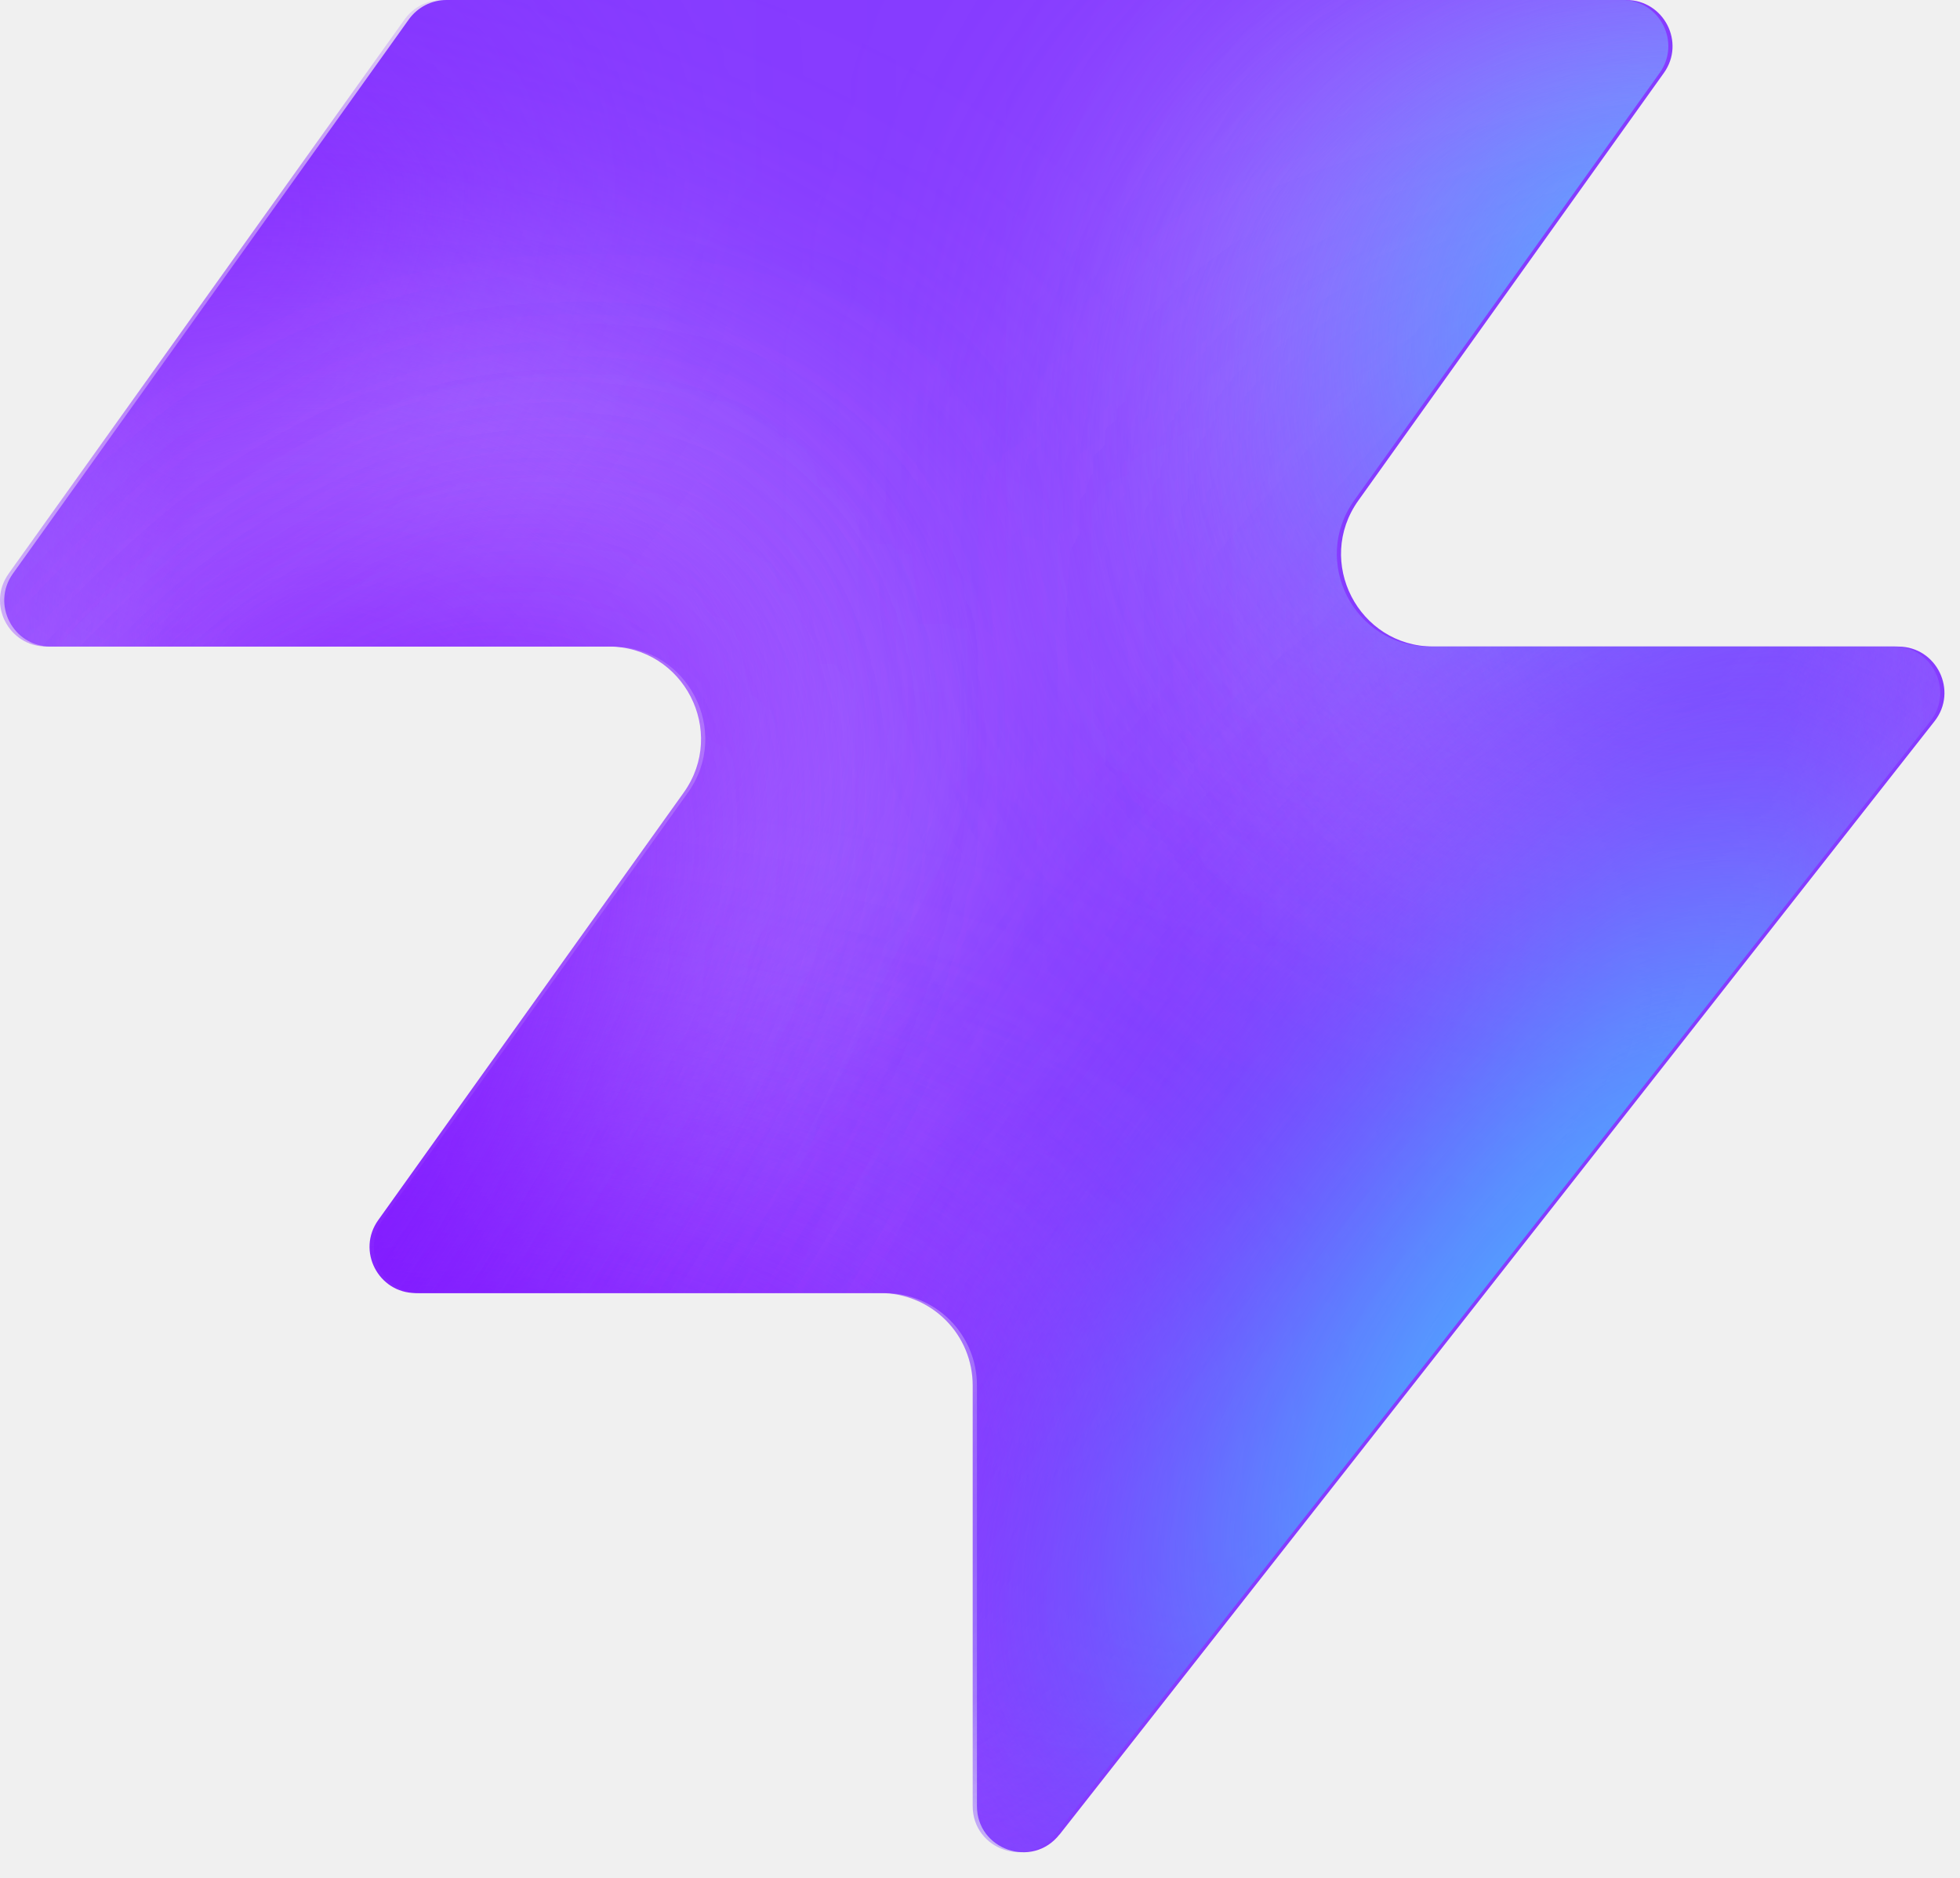
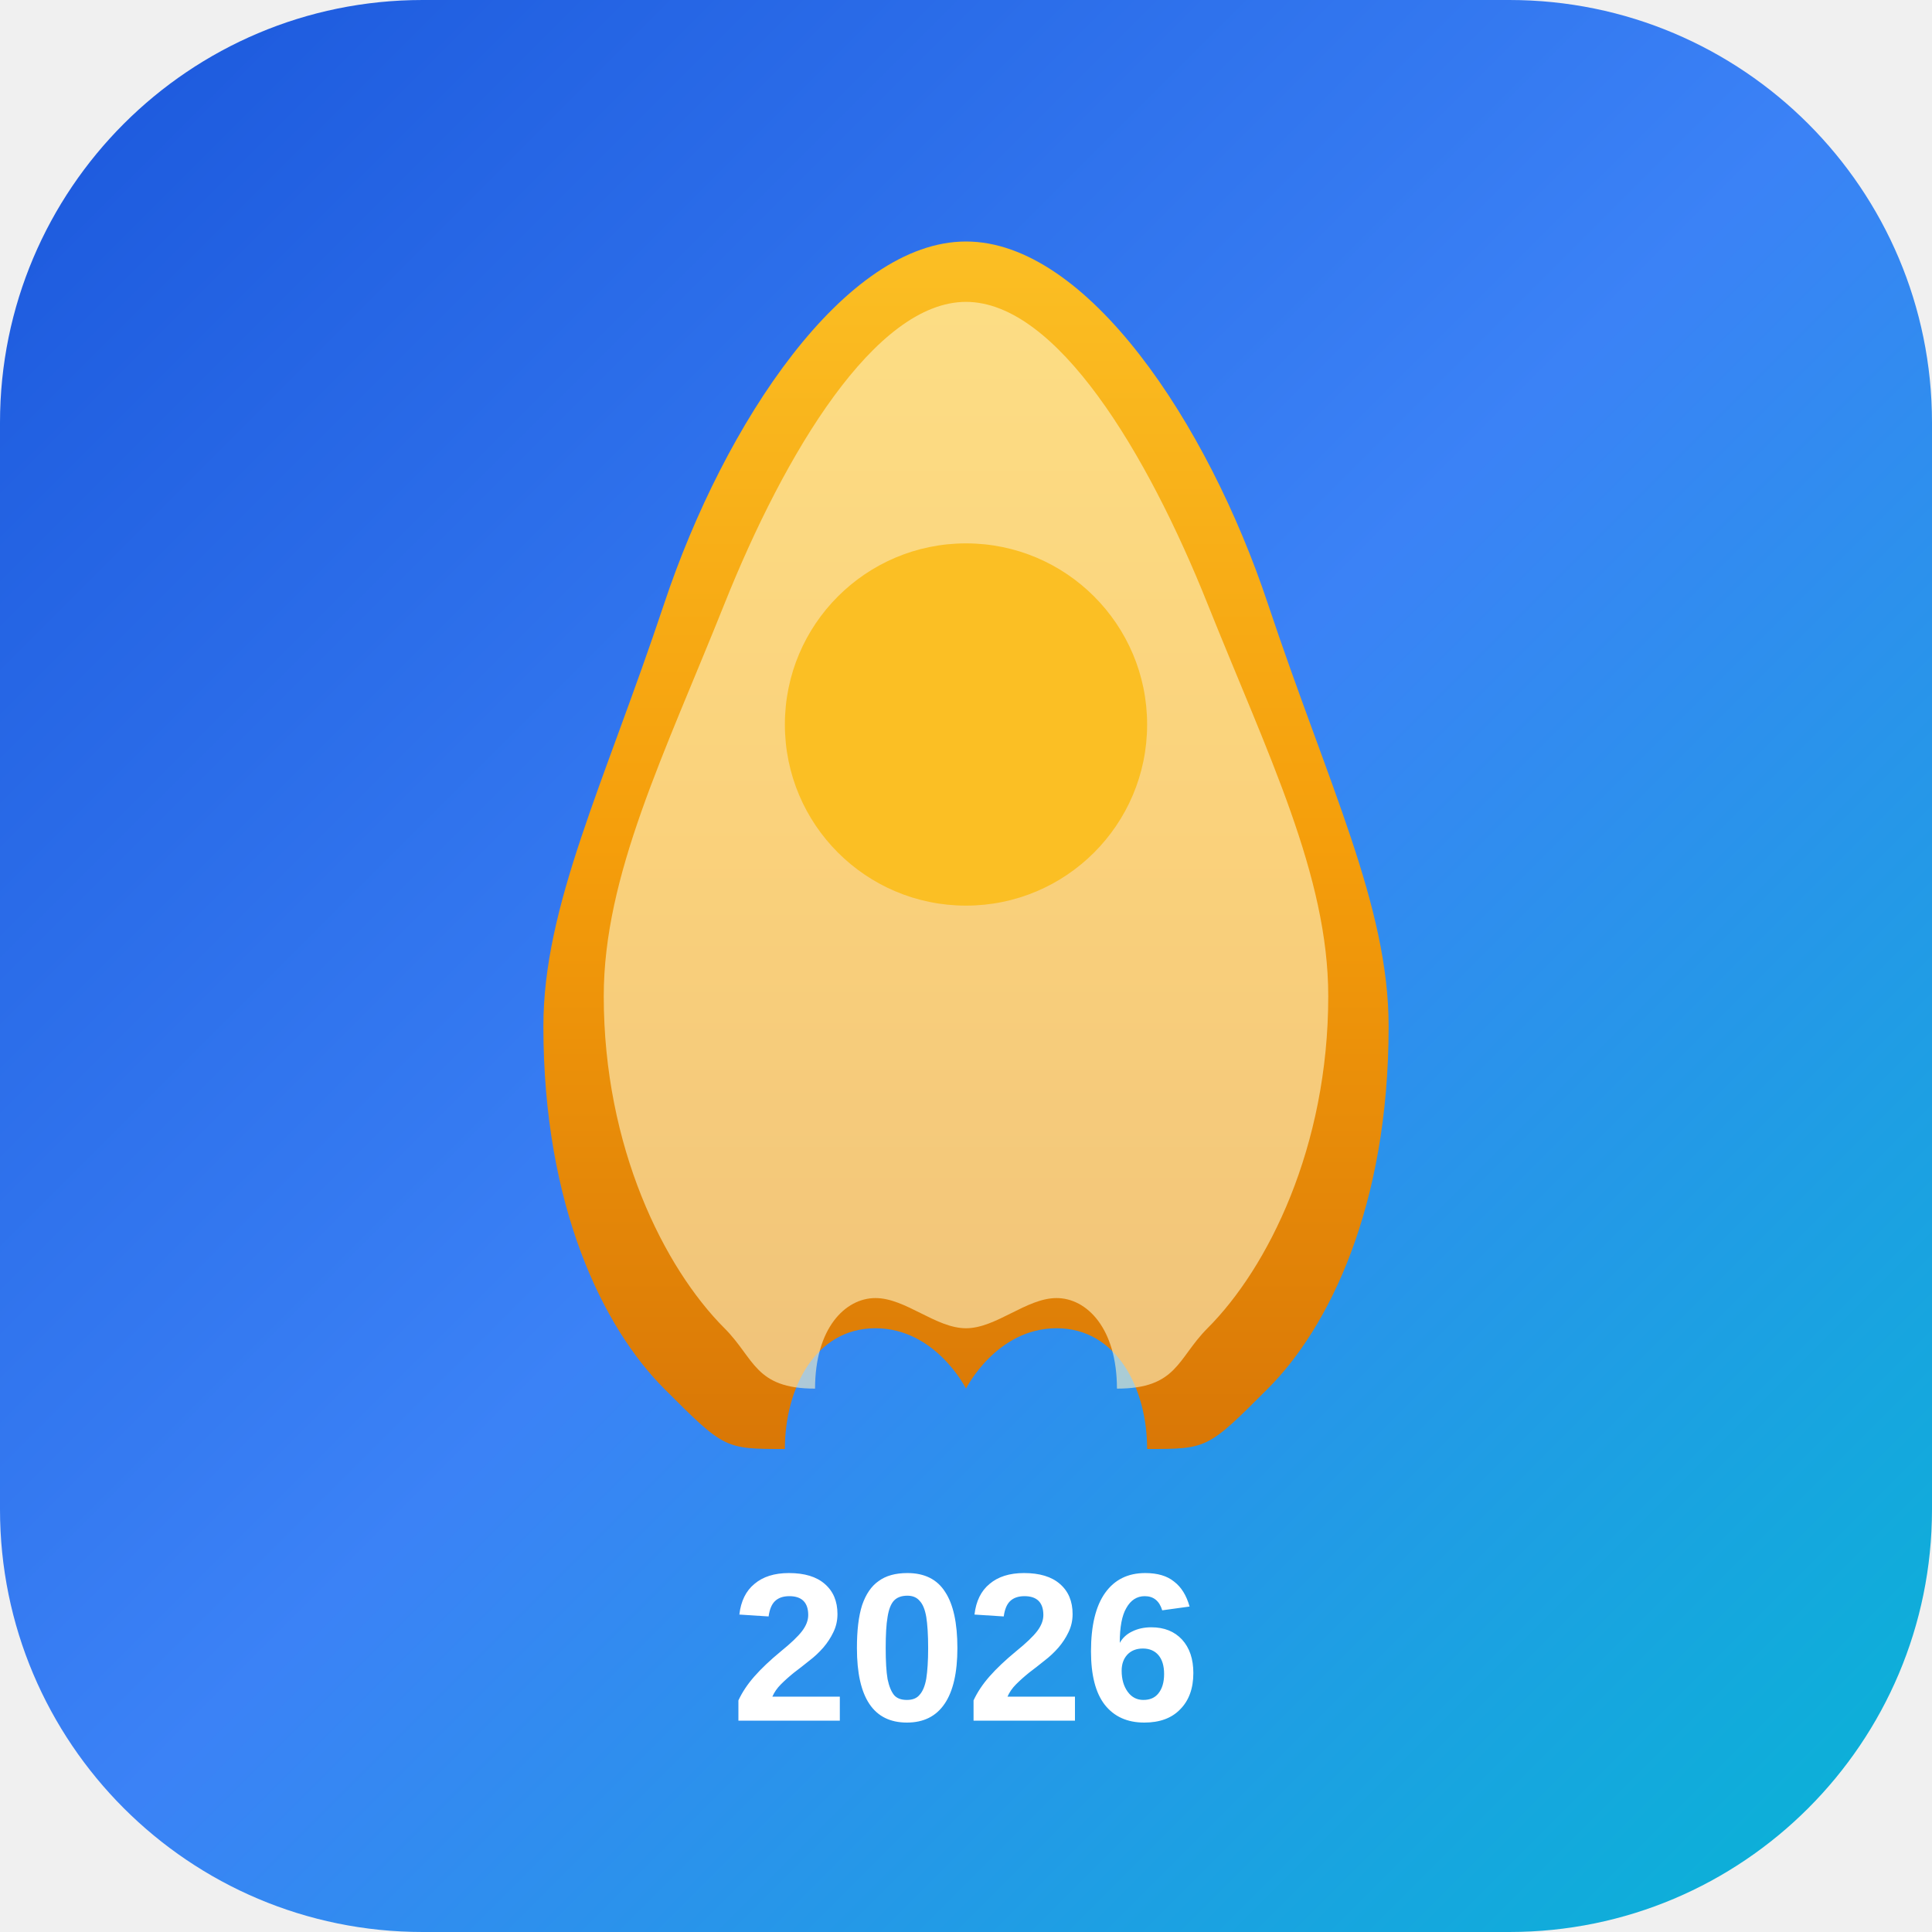
- <svg xmlns="http://www.w3.org/2000/svg" width="48" height="46" fill="none" viewBox="0 0 48 46">
-   <path fill="#863bff" d="M25.946 44.938c-.664.845-2.021.375-2.021-.698V33.937a2.26 2.26 0 0 0-2.262-2.262H10.287c-.92 0-1.456-1.04-.92-1.788l7.48-10.471c1.07-1.497 0-3.578-1.842-3.578H1.237c-.92 0-1.456-1.04-.92-1.788L10.013.474c.214-.297.556-.474.92-.474h28.894c.92 0 1.456 1.04.92 1.788l-7.48 10.471c-1.07 1.498 0 3.579 1.842 3.579h11.377c.943 0 1.473 1.088.89 1.83L25.947 44.94z" style="fill:#863bff;fill:color(display-p3 .525 .23 1);fill-opacity:1" />
-   <mask id="a" width="48" height="46" x="0" y="0" maskUnits="userSpaceOnUse" style="mask-type:alpha">
-     <path fill="#000" d="M25.842 44.938c-.664.844-2.021.375-2.021-.698V33.937a2.26 2.26 0 0 0-2.262-2.262H10.183c-.92 0-1.456-1.04-.92-1.788l7.48-10.471c1.07-1.498 0-3.579-1.842-3.579H1.133c-.92 0-1.456-1.04-.92-1.787L9.91.473c.214-.297.556-.474.92-.474h28.894c.92 0 1.456 1.04.92 1.788l-7.48 10.471c-1.07 1.498 0 3.578 1.842 3.578h11.377c.943 0 1.473 1.088.89 1.832L25.843 44.94z" style="fill:#000;fill-opacity:1" />
-   </mask>
-   <g mask="url(#a)">
-     <g filter="url(#b)">
-       <ellipse cx="5.508" cy="14.704" fill="#ede6ff" rx="5.508" ry="14.704" style="fill:#ede6ff;fill:color(display-p3 .927 .903 1);fill-opacity:1" transform="matrix(.00324 1 1 -.00324 -4.47 31.516)" />
-     </g>
-     <g filter="url(#c)">
-       <ellipse cx="10.399" cy="29.851" fill="#ede6ff" rx="10.399" ry="29.851" style="fill:#ede6ff;fill:color(display-p3 .927 .903 1);fill-opacity:1" transform="matrix(.00324 1 1 -.00324 -39.328 7.883)" />
-     </g>
-     <g filter="url(#d)">
-       <ellipse cx="5.508" cy="30.487" fill="#7e14ff" rx="5.508" ry="30.487" style="fill:#7e14ff;fill:color(display-p3 .492 .077 1);fill-opacity:1" transform="rotate(89.814 -25.913 -14.639)scale(1 -1)" />
-     </g>
-     <g filter="url(#e)">
-       <ellipse cx="5.508" cy="30.599" fill="#7e14ff" rx="5.508" ry="30.599" style="fill:#7e14ff;fill:color(display-p3 .492 .077 1);fill-opacity:1" transform="rotate(89.814 -32.644 -3.334)scale(1 -1)" />
-     </g>
-     <g filter="url(#f)">
-       <ellipse cx="5.508" cy="30.599" fill="#7e14ff" rx="5.508" ry="30.599" style="fill:#7e14ff;fill:color(display-p3 .492 .077 1);fill-opacity:1" transform="matrix(.00324 1 1 -.00324 -34.34 30.47)" />
-     </g>
-     <g filter="url(#g)">
-       <ellipse cx="14.072" cy="22.078" fill="#ede6ff" rx="14.072" ry="22.078" style="fill:#ede6ff;fill:color(display-p3 .927 .903 1);fill-opacity:1" transform="rotate(93.35 24.506 48.493)scale(-1 1)" />
-     </g>
-     <g filter="url(#h)">
-       <ellipse cx="3.47" cy="21.501" fill="#7e14ff" rx="3.47" ry="21.501" style="fill:#7e14ff;fill:color(display-p3 .492 .077 1);fill-opacity:1" transform="rotate(89.009 28.708 47.59)scale(-1 1)" />
-     </g>
-     <g filter="url(#i)">
-       <ellipse cx="3.47" cy="21.501" fill="#7e14ff" rx="3.47" ry="21.501" style="fill:#7e14ff;fill:color(display-p3 .492 .077 1);fill-opacity:1" transform="rotate(89.009 28.708 47.59)scale(-1 1)" />
-     </g>
-     <g filter="url(#j)">
-       <ellipse cx=".387" cy="8.972" fill="#7e14ff" rx="4.407" ry="29.108" style="fill:#7e14ff;fill:color(display-p3 .492 .077 1);fill-opacity:1" transform="rotate(39.51 .387 8.972)" />
-     </g>
-     <g filter="url(#k)">
-       <ellipse cx="47.523" cy="-6.092" fill="#7e14ff" rx="4.407" ry="29.108" style="fill:#7e14ff;fill:color(display-p3 .492 .077 1);fill-opacity:1" transform="rotate(37.892 47.523 -6.092)" />
-     </g>
-     <g filter="url(#l)">
-       <ellipse cx="41.412" cy="6.333" fill="#47bfff" rx="5.971" ry="9.665" style="fill:#47bfff;fill:color(display-p3 .28 .748 1);fill-opacity:1" transform="rotate(37.892 41.412 6.333)" />
-     </g>
-     <g filter="url(#m)">
-       <ellipse cx="-1.879" cy="38.332" fill="#7e14ff" rx="4.407" ry="29.108" style="fill:#7e14ff;fill:color(display-p3 .492 .077 1);fill-opacity:1" transform="rotate(37.892 -1.88 38.332)" />
-     </g>
-     <g filter="url(#n)">
-       <ellipse cx="-1.879" cy="38.332" fill="#7e14ff" rx="4.407" ry="29.108" style="fill:#7e14ff;fill:color(display-p3 .492 .077 1);fill-opacity:1" transform="rotate(37.892 -1.88 38.332)" />
-     </g>
-     <g filter="url(#o)">
-       <ellipse cx="35.651" cy="29.907" fill="#7e14ff" rx="4.407" ry="29.108" style="fill:#7e14ff;fill:color(display-p3 .492 .077 1);fill-opacity:1" transform="rotate(37.892 35.651 29.907)" />
-     </g>
-     <g filter="url(#p)">
-       <ellipse cx="38.418" cy="32.4" fill="#47bfff" rx="5.971" ry="15.297" style="fill:#47bfff;fill:color(display-p3 .28 .748 1);fill-opacity:1" transform="rotate(37.892 38.418 32.4)" />
-     </g>
-   </g>
+ <svg xmlns="http://www.w3.org/2000/svg" viewBox="0 0 64 64" width="64" height="64">
  <defs>
-     <filter id="b" width="60.045" height="41.654" x="-19.77" y="16.149" color-interpolation-filters="sRGB" filterUnits="userSpaceOnUse">
-       <feFlood flood-opacity="0" result="BackgroundImageFix" />
-       <feBlend in="SourceGraphic" in2="BackgroundImageFix" result="shape" />
-       <feGaussianBlur result="effect1_foregroundBlur_2002_17158" stdDeviation="7.659" />
-     </filter>
-     <filter id="c" width="90.34" height="51.437" x="-54.613" y="-7.533" color-interpolation-filters="sRGB" filterUnits="userSpaceOnUse">
-       <feFlood flood-opacity="0" result="BackgroundImageFix" />
-       <feBlend in="SourceGraphic" in2="BackgroundImageFix" result="shape" />
-       <feGaussianBlur result="effect1_foregroundBlur_2002_17158" stdDeviation="7.659" />
-     </filter>
-     <filter id="d" width="79.355" height="29.4" x="-49.64" y="2.03" color-interpolation-filters="sRGB" filterUnits="userSpaceOnUse">
-       <feFlood flood-opacity="0" result="BackgroundImageFix" />
-       <feBlend in="SourceGraphic" in2="BackgroundImageFix" result="shape" />
-       <feGaussianBlur result="effect1_foregroundBlur_2002_17158" stdDeviation="4.596" />
-     </filter>
-     <filter id="e" width="79.579" height="29.4" x="-45.045" y="20.029" color-interpolation-filters="sRGB" filterUnits="userSpaceOnUse">
-       <feFlood flood-opacity="0" result="BackgroundImageFix" />
-       <feBlend in="SourceGraphic" in2="BackgroundImageFix" result="shape" />
-       <feGaussianBlur result="effect1_foregroundBlur_2002_17158" stdDeviation="4.596" />
-     </filter>
-     <filter id="f" width="79.579" height="29.4" x="-43.513" y="21.178" color-interpolation-filters="sRGB" filterUnits="userSpaceOnUse">
-       <feFlood flood-opacity="0" result="BackgroundImageFix" />
-       <feBlend in="SourceGraphic" in2="BackgroundImageFix" result="shape" />
-       <feGaussianBlur result="effect1_foregroundBlur_2002_17158" stdDeviation="4.596" />
-     </filter>
-     <filter id="g" width="74.749" height="58.852" x="15.756" y="-17.901" color-interpolation-filters="sRGB" filterUnits="userSpaceOnUse">
-       <feFlood flood-opacity="0" result="BackgroundImageFix" />
-       <feBlend in="SourceGraphic" in2="BackgroundImageFix" result="shape" />
-       <feGaussianBlur result="effect1_foregroundBlur_2002_17158" stdDeviation="7.659" />
-     </filter>
-     <filter id="h" width="61.377" height="25.362" x="23.548" y="2.284" color-interpolation-filters="sRGB" filterUnits="userSpaceOnUse">
-       <feFlood flood-opacity="0" result="BackgroundImageFix" />
-       <feBlend in="SourceGraphic" in2="BackgroundImageFix" result="shape" />
-       <feGaussianBlur result="effect1_foregroundBlur_2002_17158" stdDeviation="4.596" />
-     </filter>
-     <filter id="i" width="61.377" height="25.362" x="23.548" y="2.284" color-interpolation-filters="sRGB" filterUnits="userSpaceOnUse">
-       <feFlood flood-opacity="0" result="BackgroundImageFix" />
-       <feBlend in="SourceGraphic" in2="BackgroundImageFix" result="shape" />
-       <feGaussianBlur result="effect1_foregroundBlur_2002_17158" stdDeviation="4.596" />
-     </filter>
-     <filter id="j" width="56.045" height="63.649" x="-27.636" y="-22.853" color-interpolation-filters="sRGB" filterUnits="userSpaceOnUse">
-       <feFlood flood-opacity="0" result="BackgroundImageFix" />
-       <feBlend in="SourceGraphic" in2="BackgroundImageFix" result="shape" />
-       <feGaussianBlur result="effect1_foregroundBlur_2002_17158" stdDeviation="4.596" />
-     </filter>
-     <filter id="k" width="54.814" height="64.646" x="20.116" y="-38.415" color-interpolation-filters="sRGB" filterUnits="userSpaceOnUse">
-       <feFlood flood-opacity="0" result="BackgroundImageFix" />
-       <feBlend in="SourceGraphic" in2="BackgroundImageFix" result="shape" />
-       <feGaussianBlur result="effect1_foregroundBlur_2002_17158" stdDeviation="4.596" />
-     </filter>
-     <filter id="l" width="33.541" height="35.313" x="24.641" y="-11.323" color-interpolation-filters="sRGB" filterUnits="userSpaceOnUse">
-       <feFlood flood-opacity="0" result="BackgroundImageFix" />
-       <feBlend in="SourceGraphic" in2="BackgroundImageFix" result="shape" />
-       <feGaussianBlur result="effect1_foregroundBlur_2002_17158" stdDeviation="4.596" />
-     </filter>
-     <filter id="m" width="54.814" height="64.646" x="-29.286" y="6.009" color-interpolation-filters="sRGB" filterUnits="userSpaceOnUse">
-       <feFlood flood-opacity="0" result="BackgroundImageFix" />
-       <feBlend in="SourceGraphic" in2="BackgroundImageFix" result="shape" />
-       <feGaussianBlur result="effect1_foregroundBlur_2002_17158" stdDeviation="4.596" />
-     </filter>
-     <filter id="n" width="54.814" height="64.646" x="-29.286" y="6.009" color-interpolation-filters="sRGB" filterUnits="userSpaceOnUse">
-       <feFlood flood-opacity="0" result="BackgroundImageFix" />
-       <feBlend in="SourceGraphic" in2="BackgroundImageFix" result="shape" />
-       <feGaussianBlur result="effect1_foregroundBlur_2002_17158" stdDeviation="4.596" />
-     </filter>
-     <filter id="o" width="54.814" height="64.646" x="8.244" y="-2.416" color-interpolation-filters="sRGB" filterUnits="userSpaceOnUse">
-       <feFlood flood-opacity="0" result="BackgroundImageFix" />
-       <feBlend in="SourceGraphic" in2="BackgroundImageFix" result="shape" />
-       <feGaussianBlur result="effect1_foregroundBlur_2002_17158" stdDeviation="4.596" />
-     </filter>
-     <filter id="p" width="39.409" height="43.623" x="18.713" y="10.588" color-interpolation-filters="sRGB" filterUnits="userSpaceOnUse">
-       <feFlood flood-opacity="0" result="BackgroundImageFix" />
-       <feBlend in="SourceGraphic" in2="BackgroundImageFix" result="shape" />
-       <feGaussianBlur result="effect1_foregroundBlur_2002_17158" stdDeviation="4.596" />
-     </filter>
+     <linearGradient id="g" x1="0" y1="0" x2="1" y2="1">
+       <stop offset="0%" stop-color="#1a56db" />
+       <stop offset="50%" stop-color="#3b82f6" />
+       <stop offset="100%" stop-color="#06b6d4" />
+     </linearGradient>
+     <linearGradient id="gold" x1="0" y1="0" x2="0" y2="1">
+       <stop offset="0%" stop-color="#fbbf24" />
+       <stop offset="50%" stop-color="#f59e0b" />
+       <stop offset="100%" stop-color="#d97706" />
+     </linearGradient>
  </defs>
+   <rect width="64" height="64" rx="14" fill="url(#g)" />
+   <path d="M32 8 C28 8 24 14 22 20 C20 26 18 30 18 34 C18 40 20 44 22 46 C24 48 24 48 26 48 C26 46 27 44 29 44 C31 44 32 46 32 46 C32 46 33 44 35 44 C37 44 38 46 38 48 C40 48 40 48 42 46 C44 44 46 40 46 34 C46 30 44 26 42 20 C40 14 36 8 32 8Z" fill="url(#gold)" />
+   <path d="M32 10 C29 10 26 15 24 20 C22 25 20 29 20 33 C20 38 22 42 24 44 C25 45 25 46 27 46 C27 44 28 43 29 43 C30 43 31 44 32 44 C33 44 34 43 35 43 C36 43 37 44 37 46 C39 46 39 45 40 44 C42 42 44 38 44 33 C44 29 42 25 40 20 C38 15 35 10 32 10Z" fill="#fef3c7" opacity="0.6" />
+   <circle cx="32" cy="24" r="6" fill="#fbbf24" />
+   <text x="32" y="57" text-anchor="middle" fill="white" font-size="7" font-weight="bold" font-family="Arial">2026</text>
</svg>
